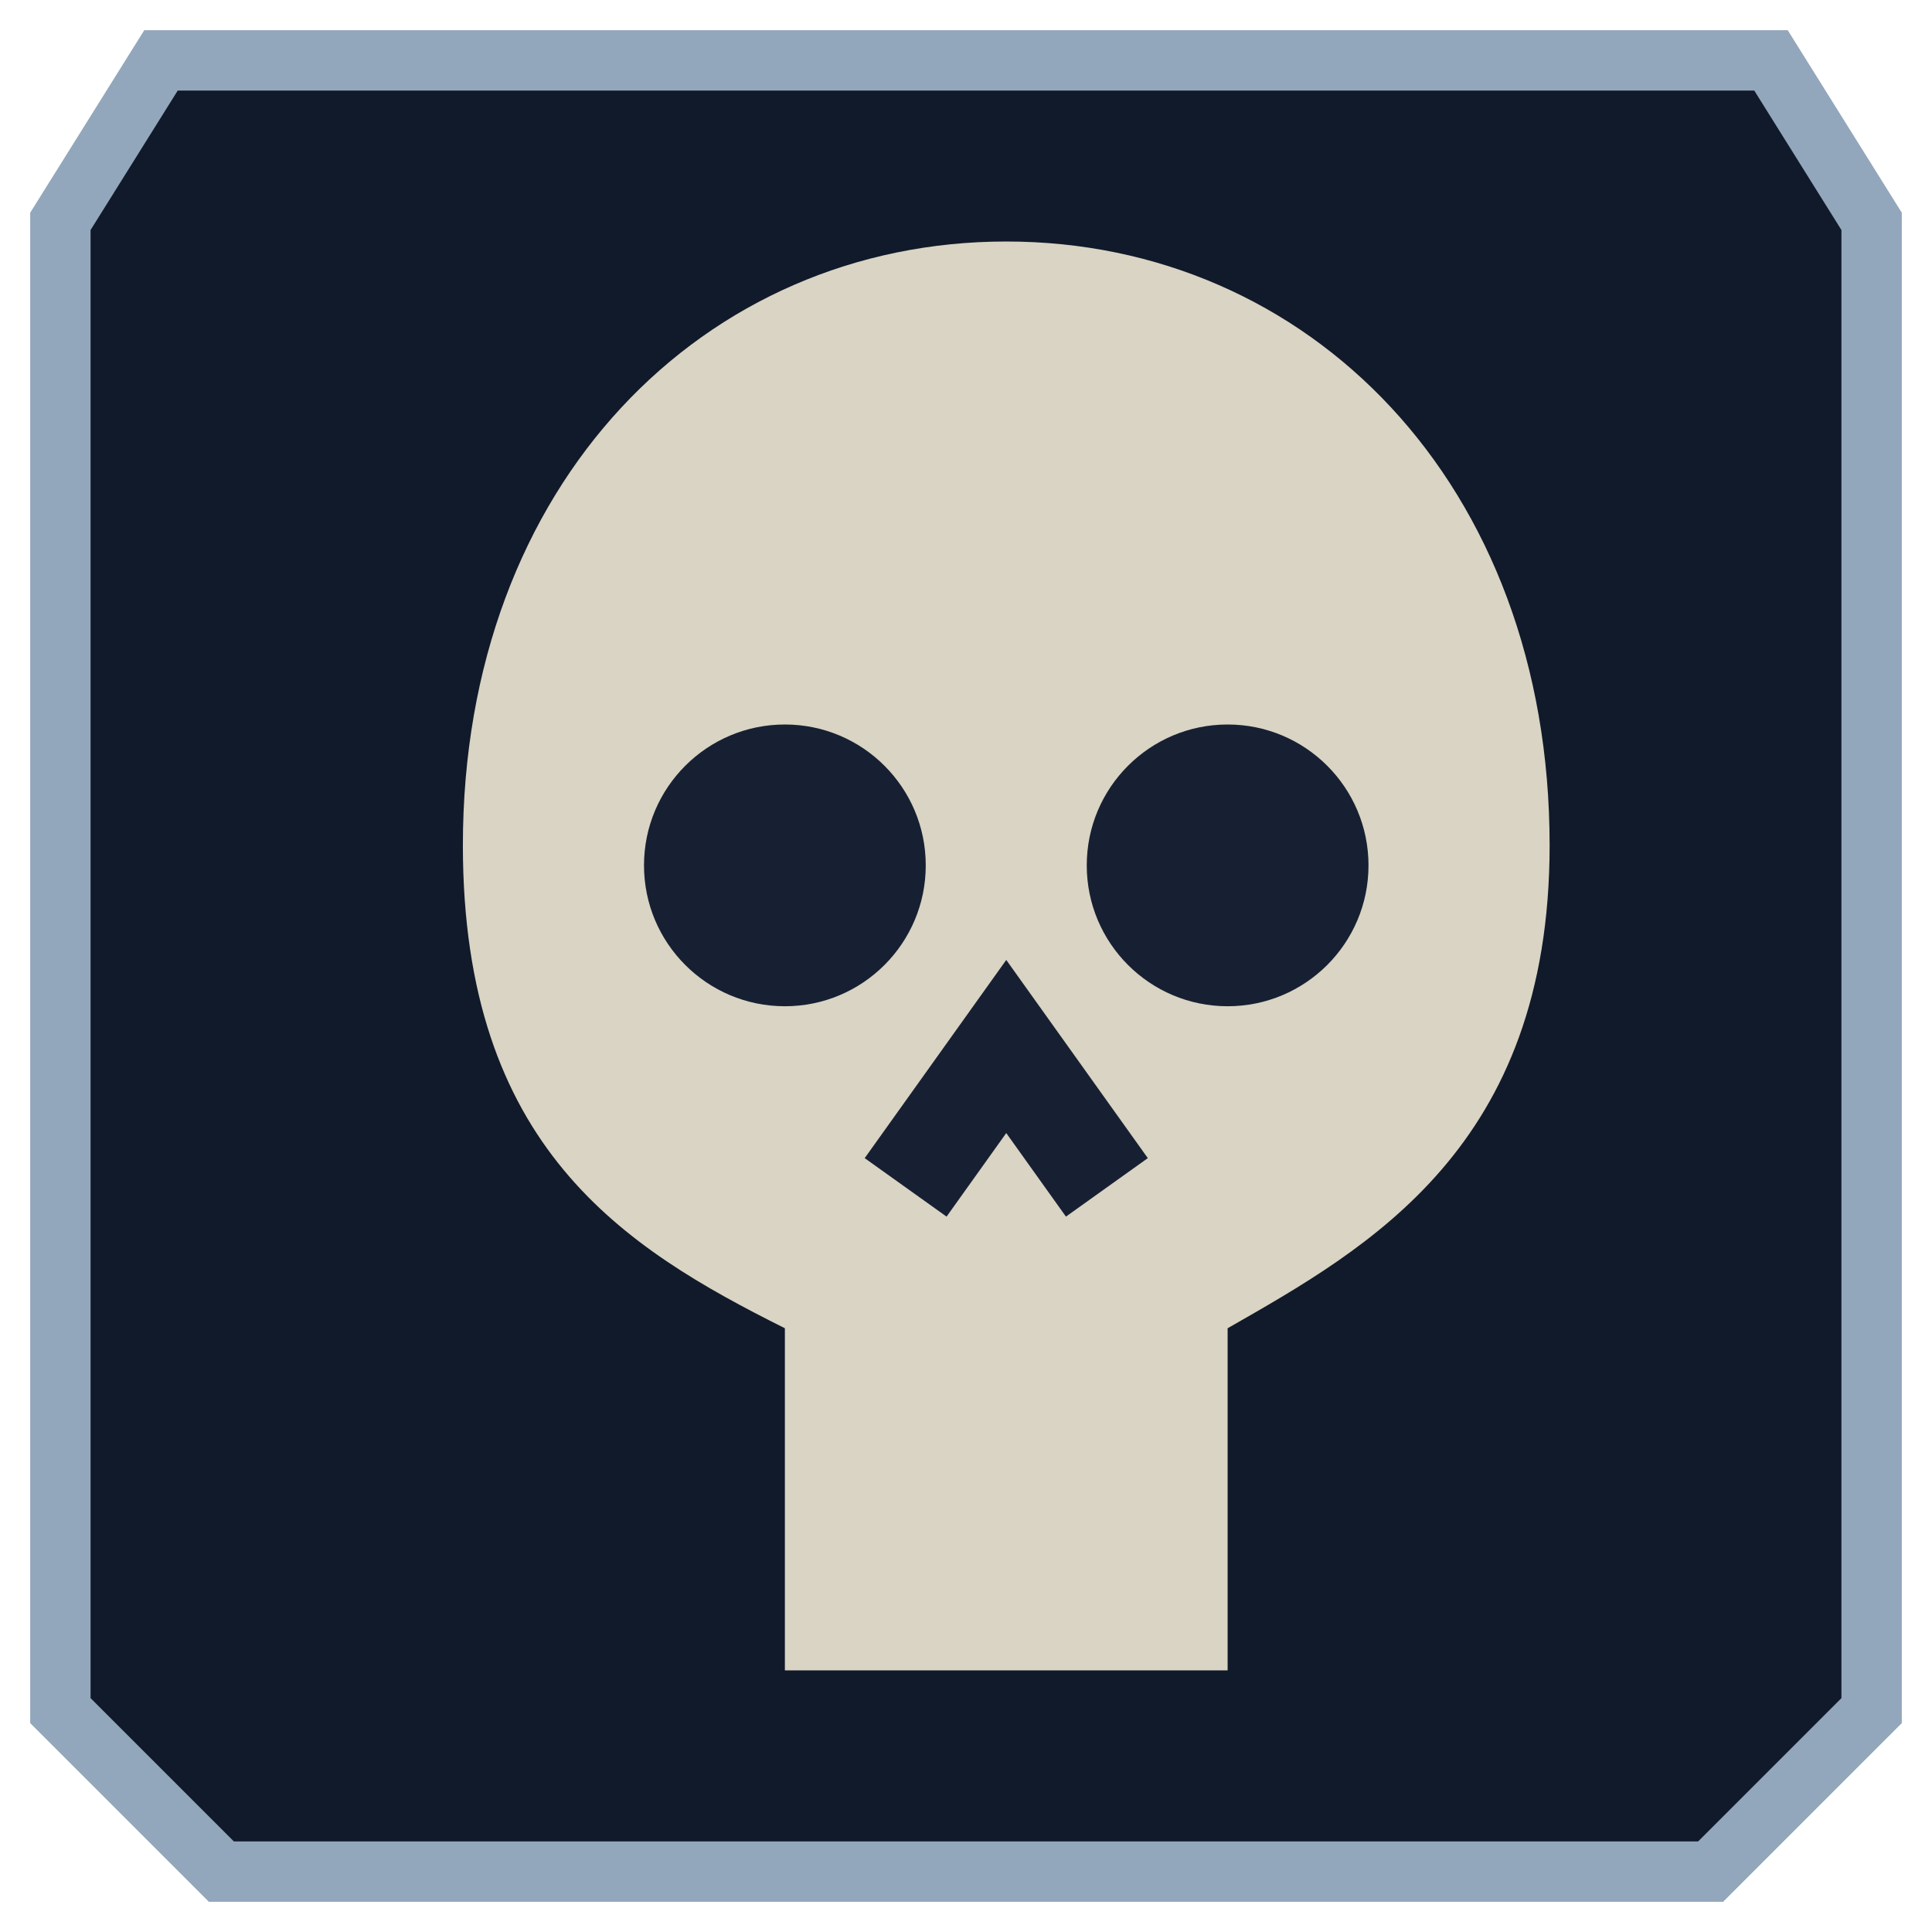
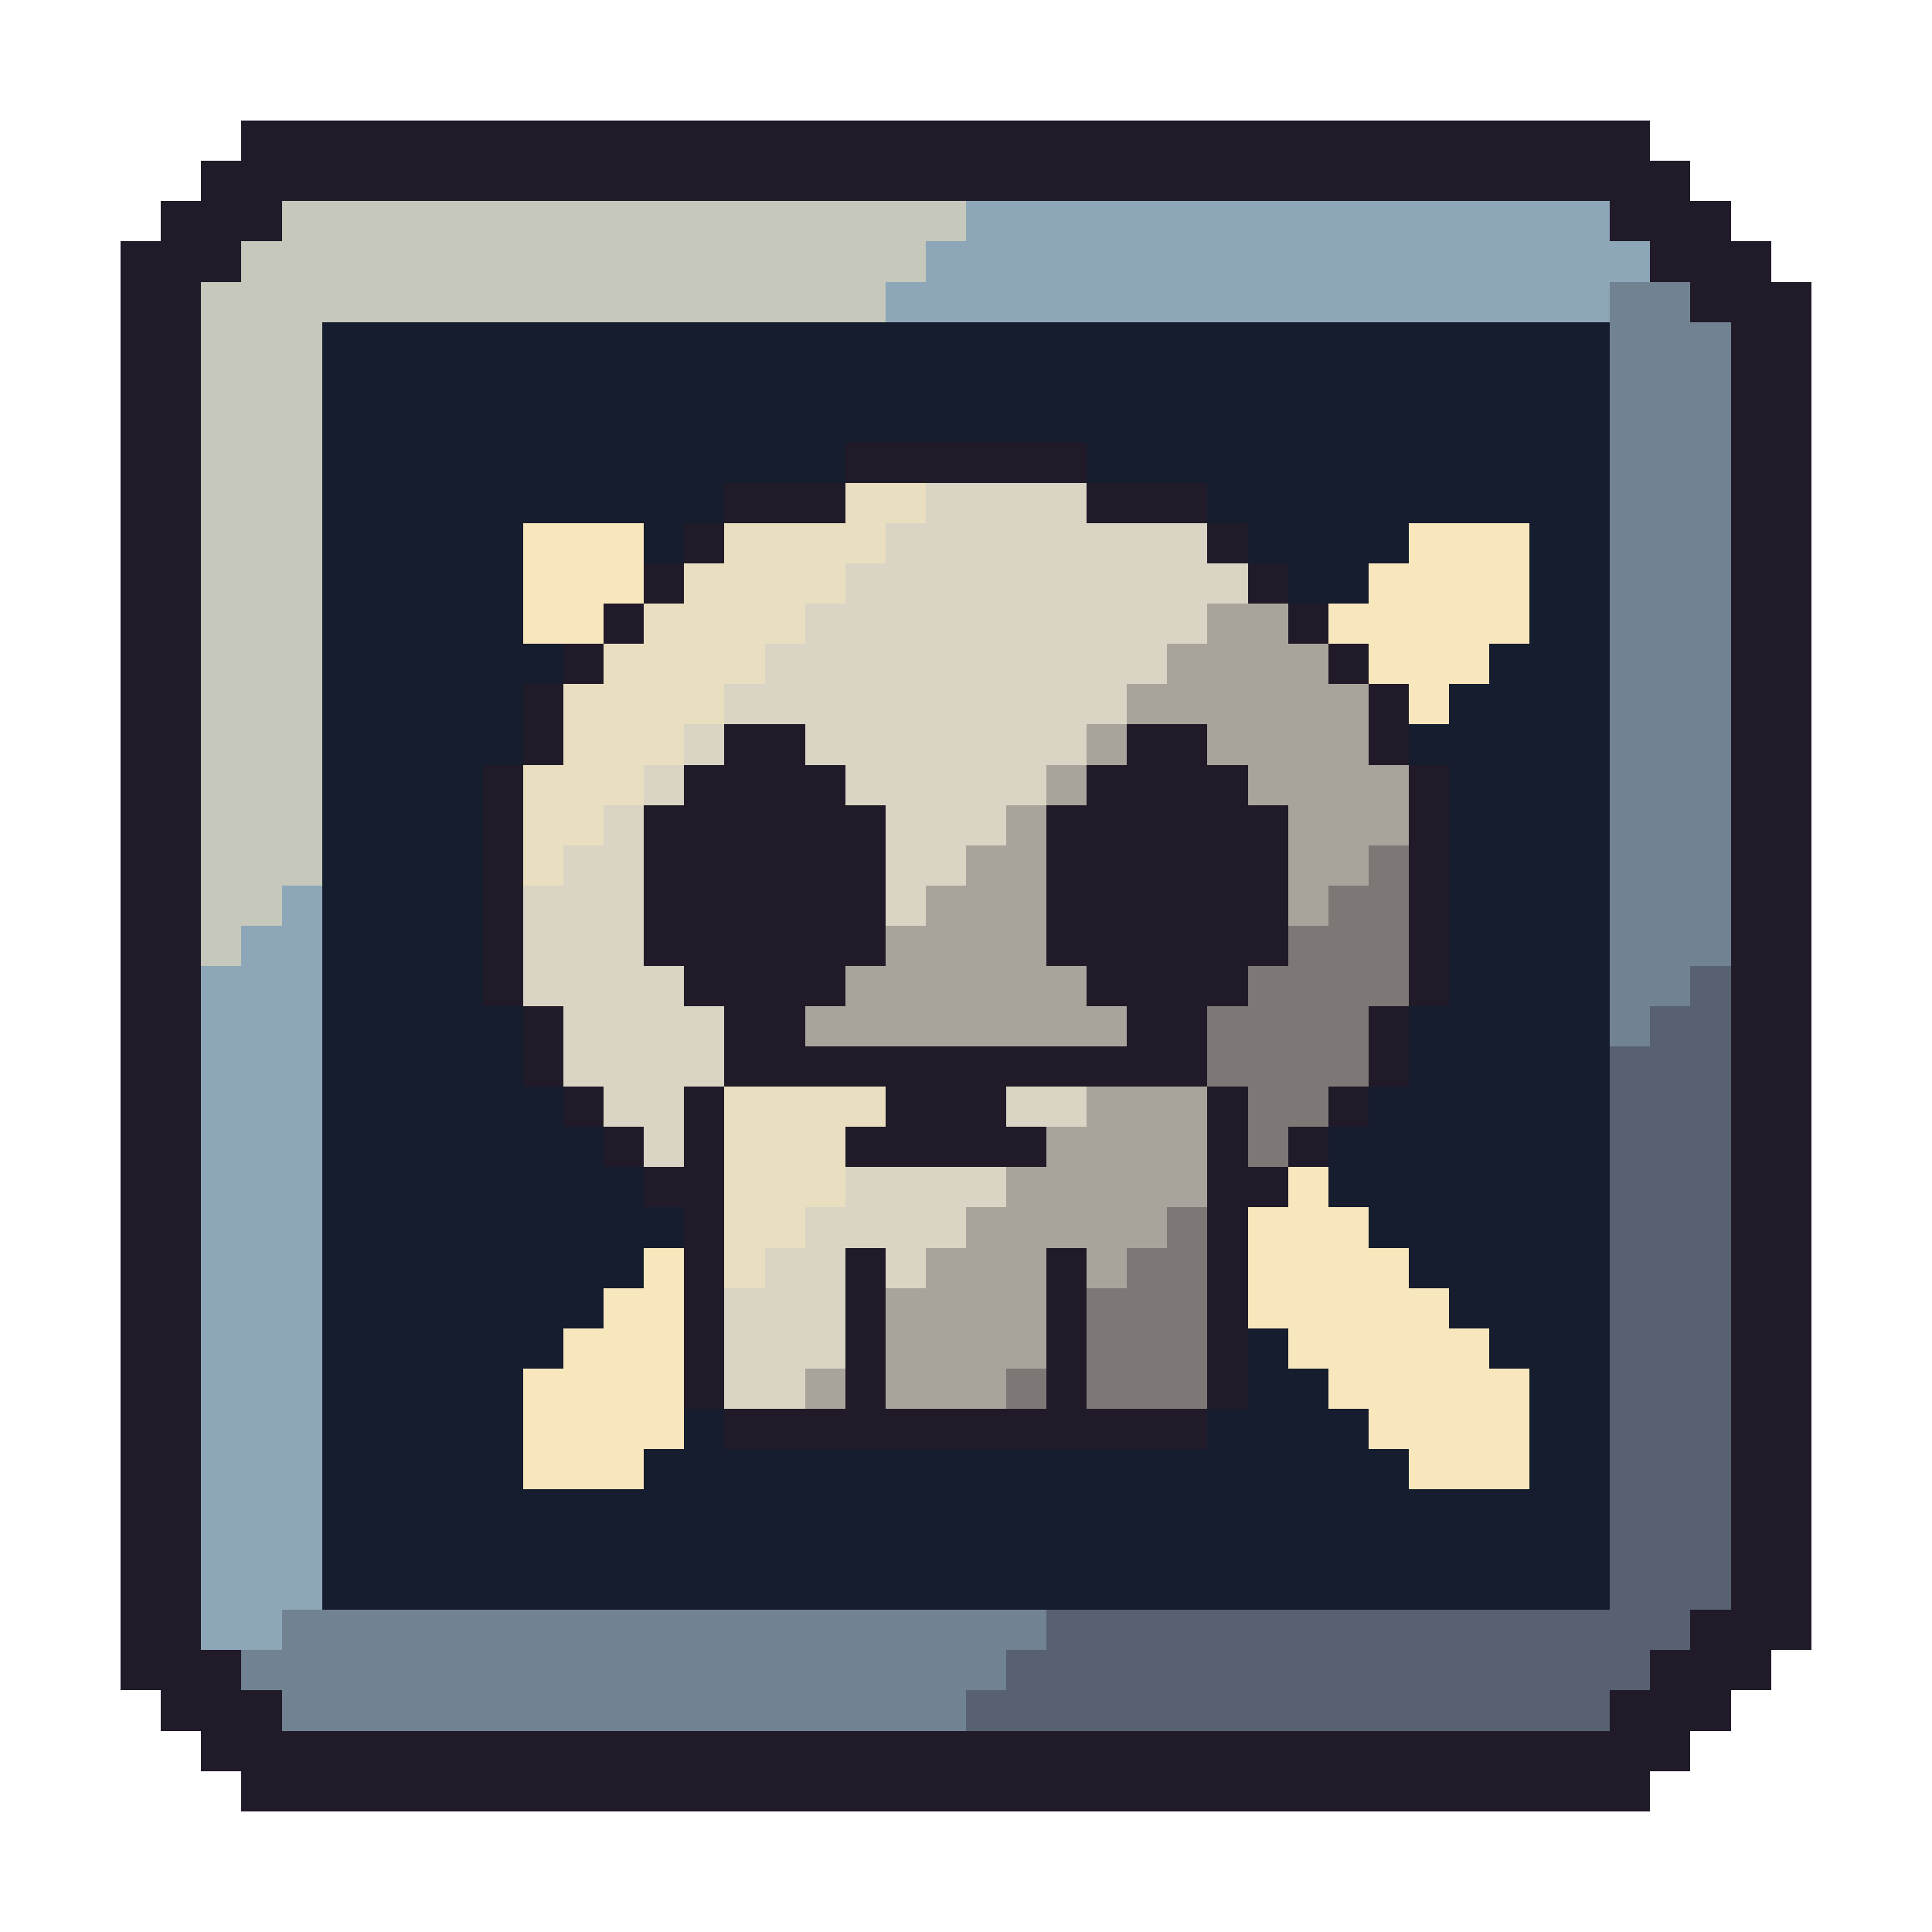
- <svg xmlns="http://www.w3.org/2000/svg" viewBox="0 0 96 96" role="img">
-   <path d="M8 3h80l5 8v74l-8 8H11l-8-8V11z" fill="#111a2b" stroke="#93a7bc" stroke-width="3" />
-   <path fill="#d9d4c3" d="M23 42c0-18 12-30 27-30s27 12 27 30c0 15-9 20-16 24v17H39V66c-8-4-16-9-16-24Z" />
-   <circle cx="39" cy="43" r="7" fill="#172033" />
-   <circle cx="61" cy="43" r="7" fill="#172033" />
-   <path d="m45 59 5-7 5 7" stroke="#172033" stroke-width="5" fill="none" />
+ <svg xmlns="http://www.w3.org/2000/svg" width="96" height="96" viewBox="0 0 96 96" shape-rendering="crispEdges">
+   <path fill="#211b29" d="M12 6h70v2H12zM10 8h74v2H10zM8 10h6v2H8zM80 10h6v2H80zM6 12h6v2H6zM82 12h6v2H82zM6 14h4v68H6zM84 14h6v2H84zM86 16h4v64H86zM42 22h12v2H42zM36 24h6v2H36zM54 24h6v2H54zM34 26h2v2H34zM60 26h2v2H60zM32 28h2v2H32zM62 28h2v2H62zM30 30h2v2H30zM64 30h2v2H64zM28 32h2v2H28zM66 32h2v2H66zM26 34h2v4H26zM68 34h2v4H68zM36 36h4v2H36zM56 36h4v2H56zM24 38h2v12H24zM34 38h8v2H34zM54 38h8v2H54zM70 38h2v12H70zM32 40h12v8H32zM52 40h12v8H52zM34 48h8v2H34zM54 48h8v2H54zM26 50h2v4H26zM36 50h4v2H36zM56 50h4v2H56zM68 50h2v4H68zM36 52h24v2H36zM28 54h2v2H28zM34 54h2v4H34zM44 54h6v2H44zM60 54h2v4H60zM66 54h2v2H66zM30 56h2v2H30zM42 56h10v2H42zM64 56h2v2H64zM32 58h4v2H32zM60 58h4v2H60zM34 60h2v10H34zM60 60h2v10H60zM42 62h2v8H42zM52 62h2v8H52zM36 70h24v2H36zM84 80h6v2H84zM6 82h6v2H6zM82 82h6v2H82zM8 84h6v2H8zM80 84h6v2H80zM10 86h74v2H10zM12 88h70v2H12z" />
+   <path fill="#c5c8ba" d="M14 10h34v2H14zM12 12h34v2H12zM10 14h34v2H10zM10 16h6v28H10zM10 44h4v2H10zM10 46h2v2H10z" />
+   <path fill="#8da6b8" d="M48 10h32v2H48zM46 12h36v2H46zM44 14h36v2H44zM14 44h2v2H14zM12 46h4v2H12zM10 48h6v32H10zM10 80h4v2H10z" />
+   <path fill="#718293" d="M80 14h4v2H80zM80 16h6v32H80zM80 48h4v2H80zM80 50h2v2H80zM14 80h38v2H14zM12 82h38v2H12zM14 84h34v2H14z" />
+   <path fill="#151d2e" d="M16 16h64v6H16zM16 22h26v2H16zM54 22h26v2H54zM16 24h20v2H16zM60 24h20v2H60zM16 26h10v6H16zM32 26h2v2H32zM62 26h8v2H62zM76 26h4v6H76zM64 28h4v2H64zM16 32h12v2H16zM74 32h6v2H74zM16 34h10v4H16zM72 34h8v2H72zM70 36h10v2H70zM16 38h8v12H16zM72 38h8v12H72zM16 50h10v4H16zM70 50h10v4H70zM16 54h12v2H16zM68 54h12v2H68zM16 56h14v2H16zM66 56h14v4H66zM16 58h16v2H16zM16 60h18v2H16zM68 60h12v2H68zM16 62h16v2H16zM70 62h10v2H70zM16 64h14v2H16zM72 64h8v2H72zM16 66h12v2H16zM62 66h2v2H62zM74 66h6v2H74zM16 68h10v6H16zM62 68h4v2H62zM76 68h4v6H76zM34 70h2v2H34zM60 70h8v2H60zM32 72h38v2H32zM16 74h64v6H16z" />
+   <path fill="#e9debf" d="M42 24h4v2H42zM36 26h8v2H36zM34 28h8v2H34zM32 30h8v2H32zM30 32h8v2H30zM28 34h8v2H28zM28 36h6v2H28zM26 38h6v2H26zM26 40h4v2H26zM26 42h2v2H26zM36 54h8v2H36zM36 56h6v4H36zM36 60h4v2H36zM36 62h2v2H36z" />
+   <path fill="#d9d4c3" d="M46 24h8v2H46zM44 26h16v2H44zM42 28h20v2H42zM40 30h20v2H40zM38 32h20v2H38zM36 34h20v2H36zM34 36h2v2H34zM40 36h14v2H40zM32 38h2v2H32zM42 38h10v2H42zM30 40h2v2H30zM44 40h6v2H44zM28 42h4v2H28zM44 42h4v2H44zM26 44h6v4H26zM44 44h2v2H44zM26 48h8v2H26zM28 50h8v4H28zM30 54h4v2H30zM50 54h4v2H50zM32 56h2v2H32zM42 58h8v2H42zM40 60h8v2H40zM38 62h4v2H38zM44 62h2v2H44zM36 64h6v4H36zM36 68h4v2H36z" />
+   <path fill="#f8e7bc" d="M26 26h6v4H26zM70 26h6v2H70zM68 28h8v2H68zM26 30h4v2H26zM66 30h10v2H66zM68 32h6v2H68zM70 34h2v2H70zM64 58h2v2H64zM62 60h6v2H62zM32 62h2v2H32zM62 62h8v2H62zM30 64h4v2H30zM62 64h10v2H62zM28 66h6v2H28zM64 66h10v2H64zM26 68h8v4H26zM66 68h10v2H66zM68 70h8v2H68zM26 72h6v2H26zM70 72h6v2H70z" />
+   <path fill="#a9a49b" d="M60 30h4v2H60zM58 32h8v2H58zM56 34h12v2H56zM54 36h2v2H54zM60 36h8v2H60zM52 38h2v2H52zM62 38h8v2H62zM50 40h2v2H50zM64 40h6v2H64zM48 42h4v2H48zM64 42h4v2H64zM46 44h6v2H46zM64 44h2v2H64zM44 46h8v2H44zM42 48h12v2H42zM40 50h16v2H40zM54 54h6v2H54zM52 56h8v2H52zM50 58h10v2H50zM48 60h10v2H48zM46 62h6v2H46zM54 62h2v2H54zM44 64h8v4H44zM40 68h2v2H40zM44 68h6v2H44z" />
+   <path fill="#7d7876" d="M68 42h2v2H68zM66 44h4v2H66zM64 46h6v2H64zM62 48h8v2H62zM60 50h8v4H60zM62 54h4v2H62zM62 56h2v2H62zM58 60h2v2H58zM56 62h4v2H56zM54 64h6v6H54zM50 68h2v2H50z" />
+   <path fill="#576171" d="M84 48h2v2H84zM82 50h4v2H82zM80 52h6v28H80zM52 80h32v2H52zM50 82h32v2H50zM48 84h32v2H48z" />
</svg>
